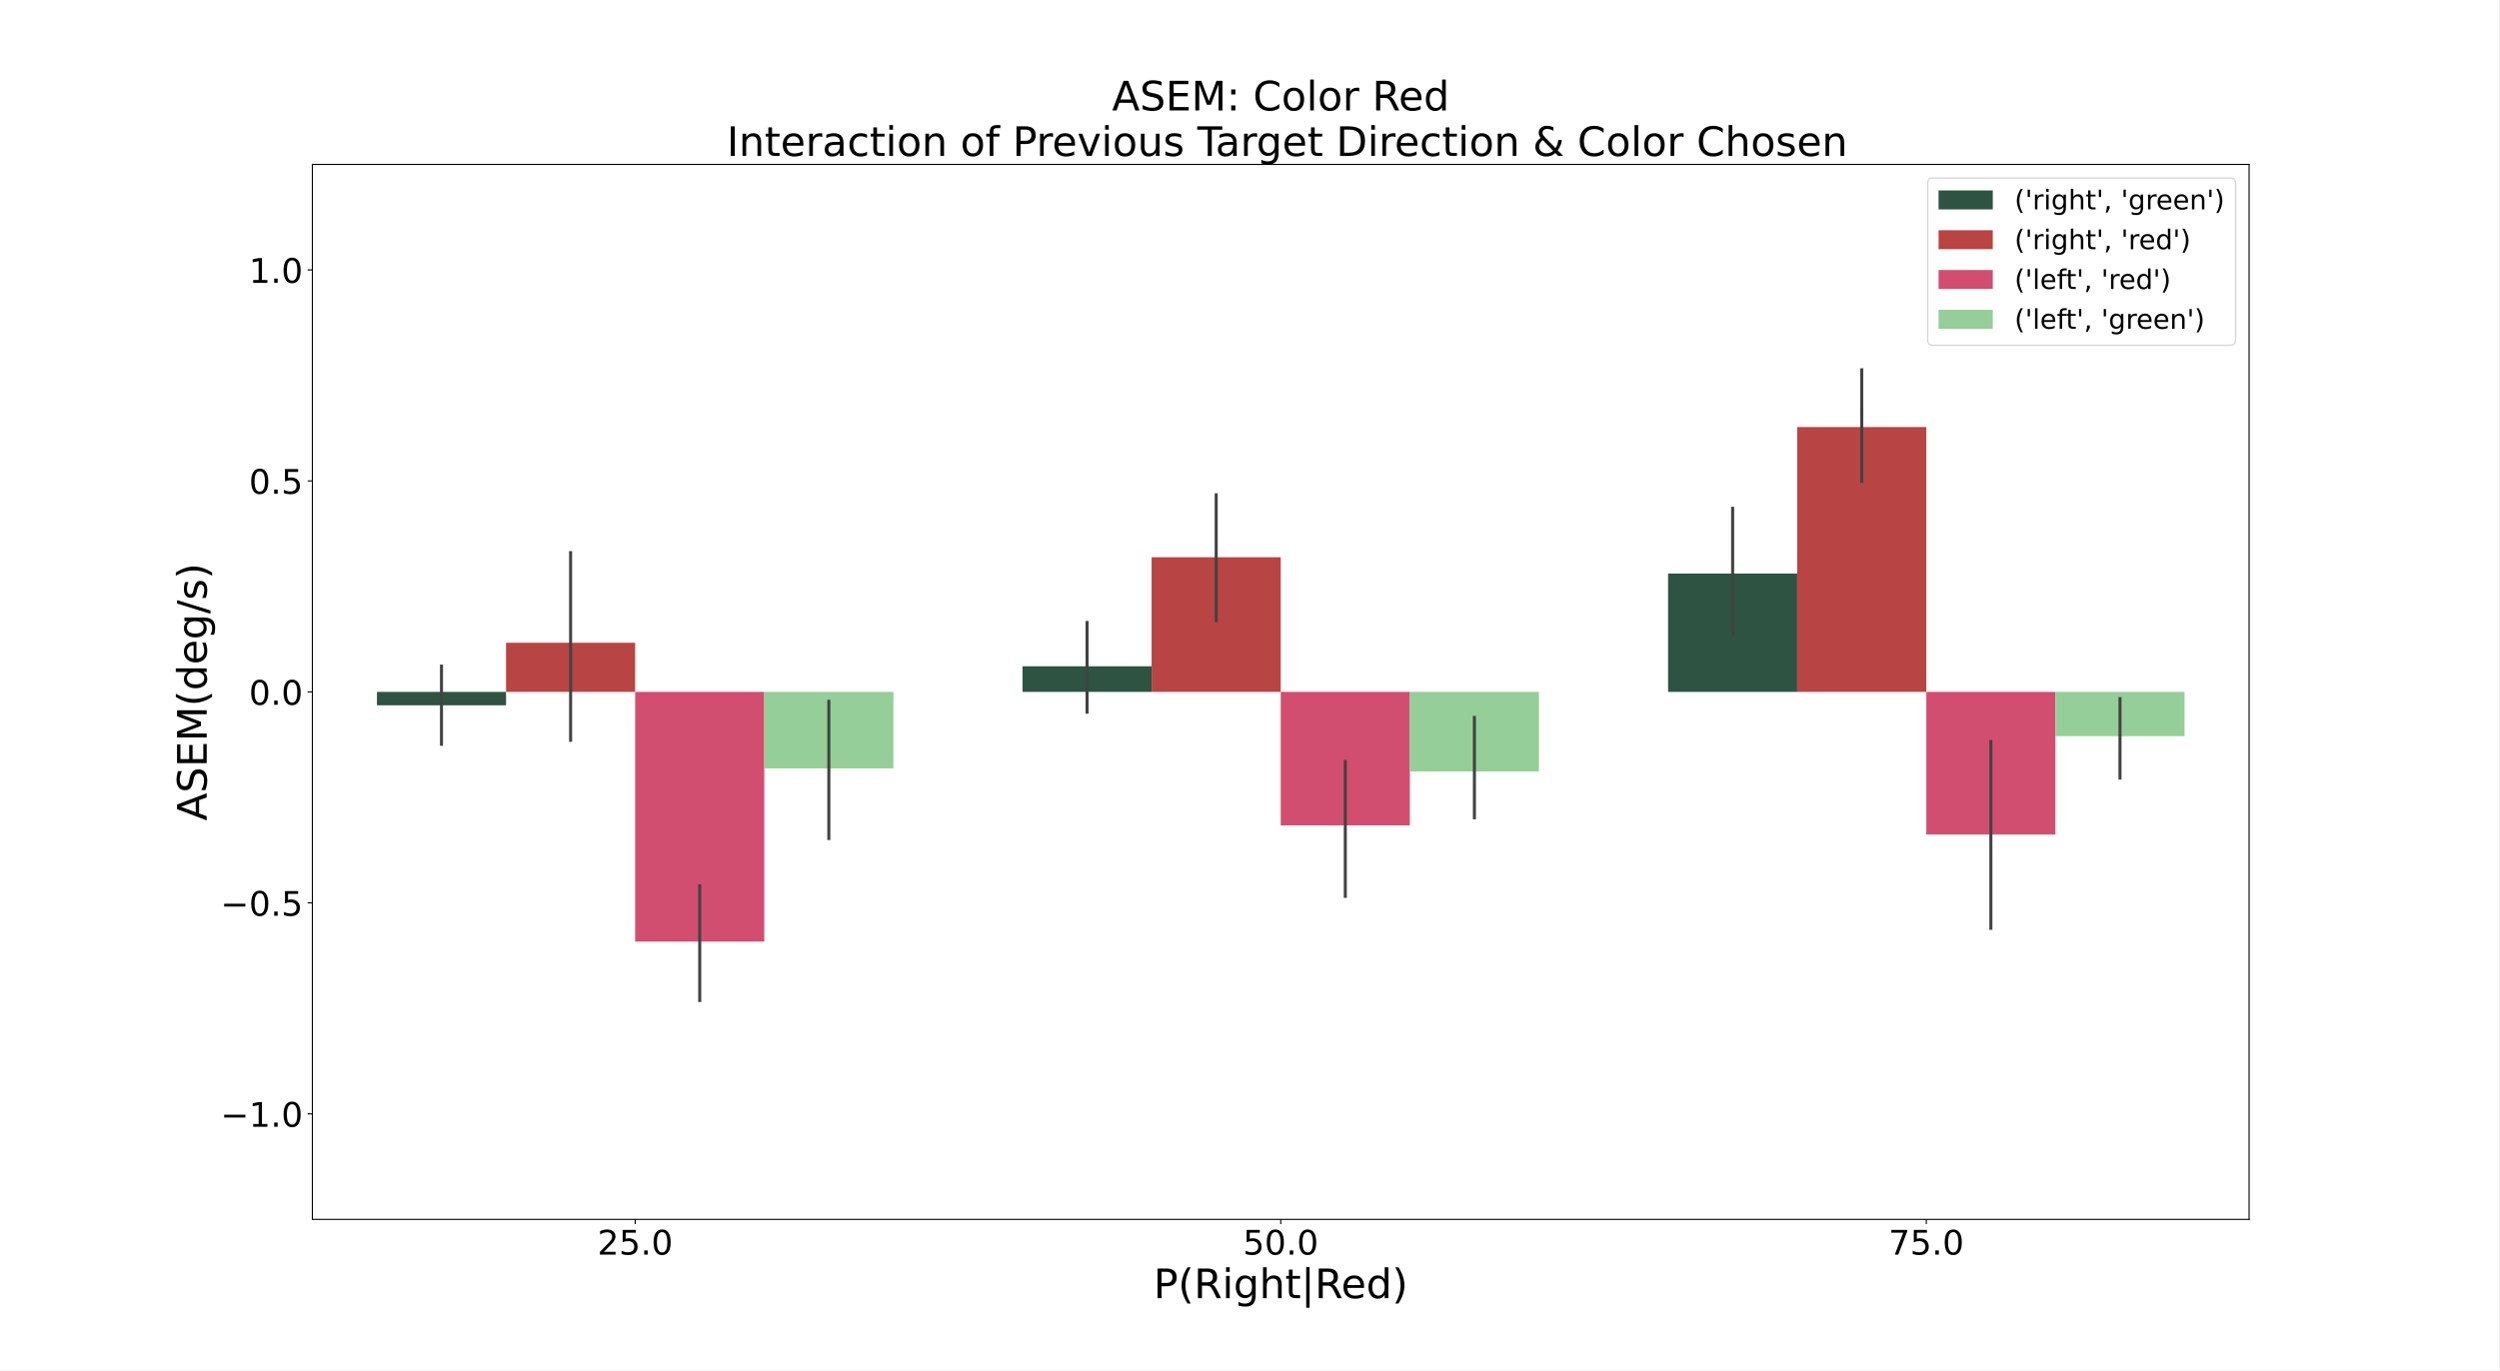
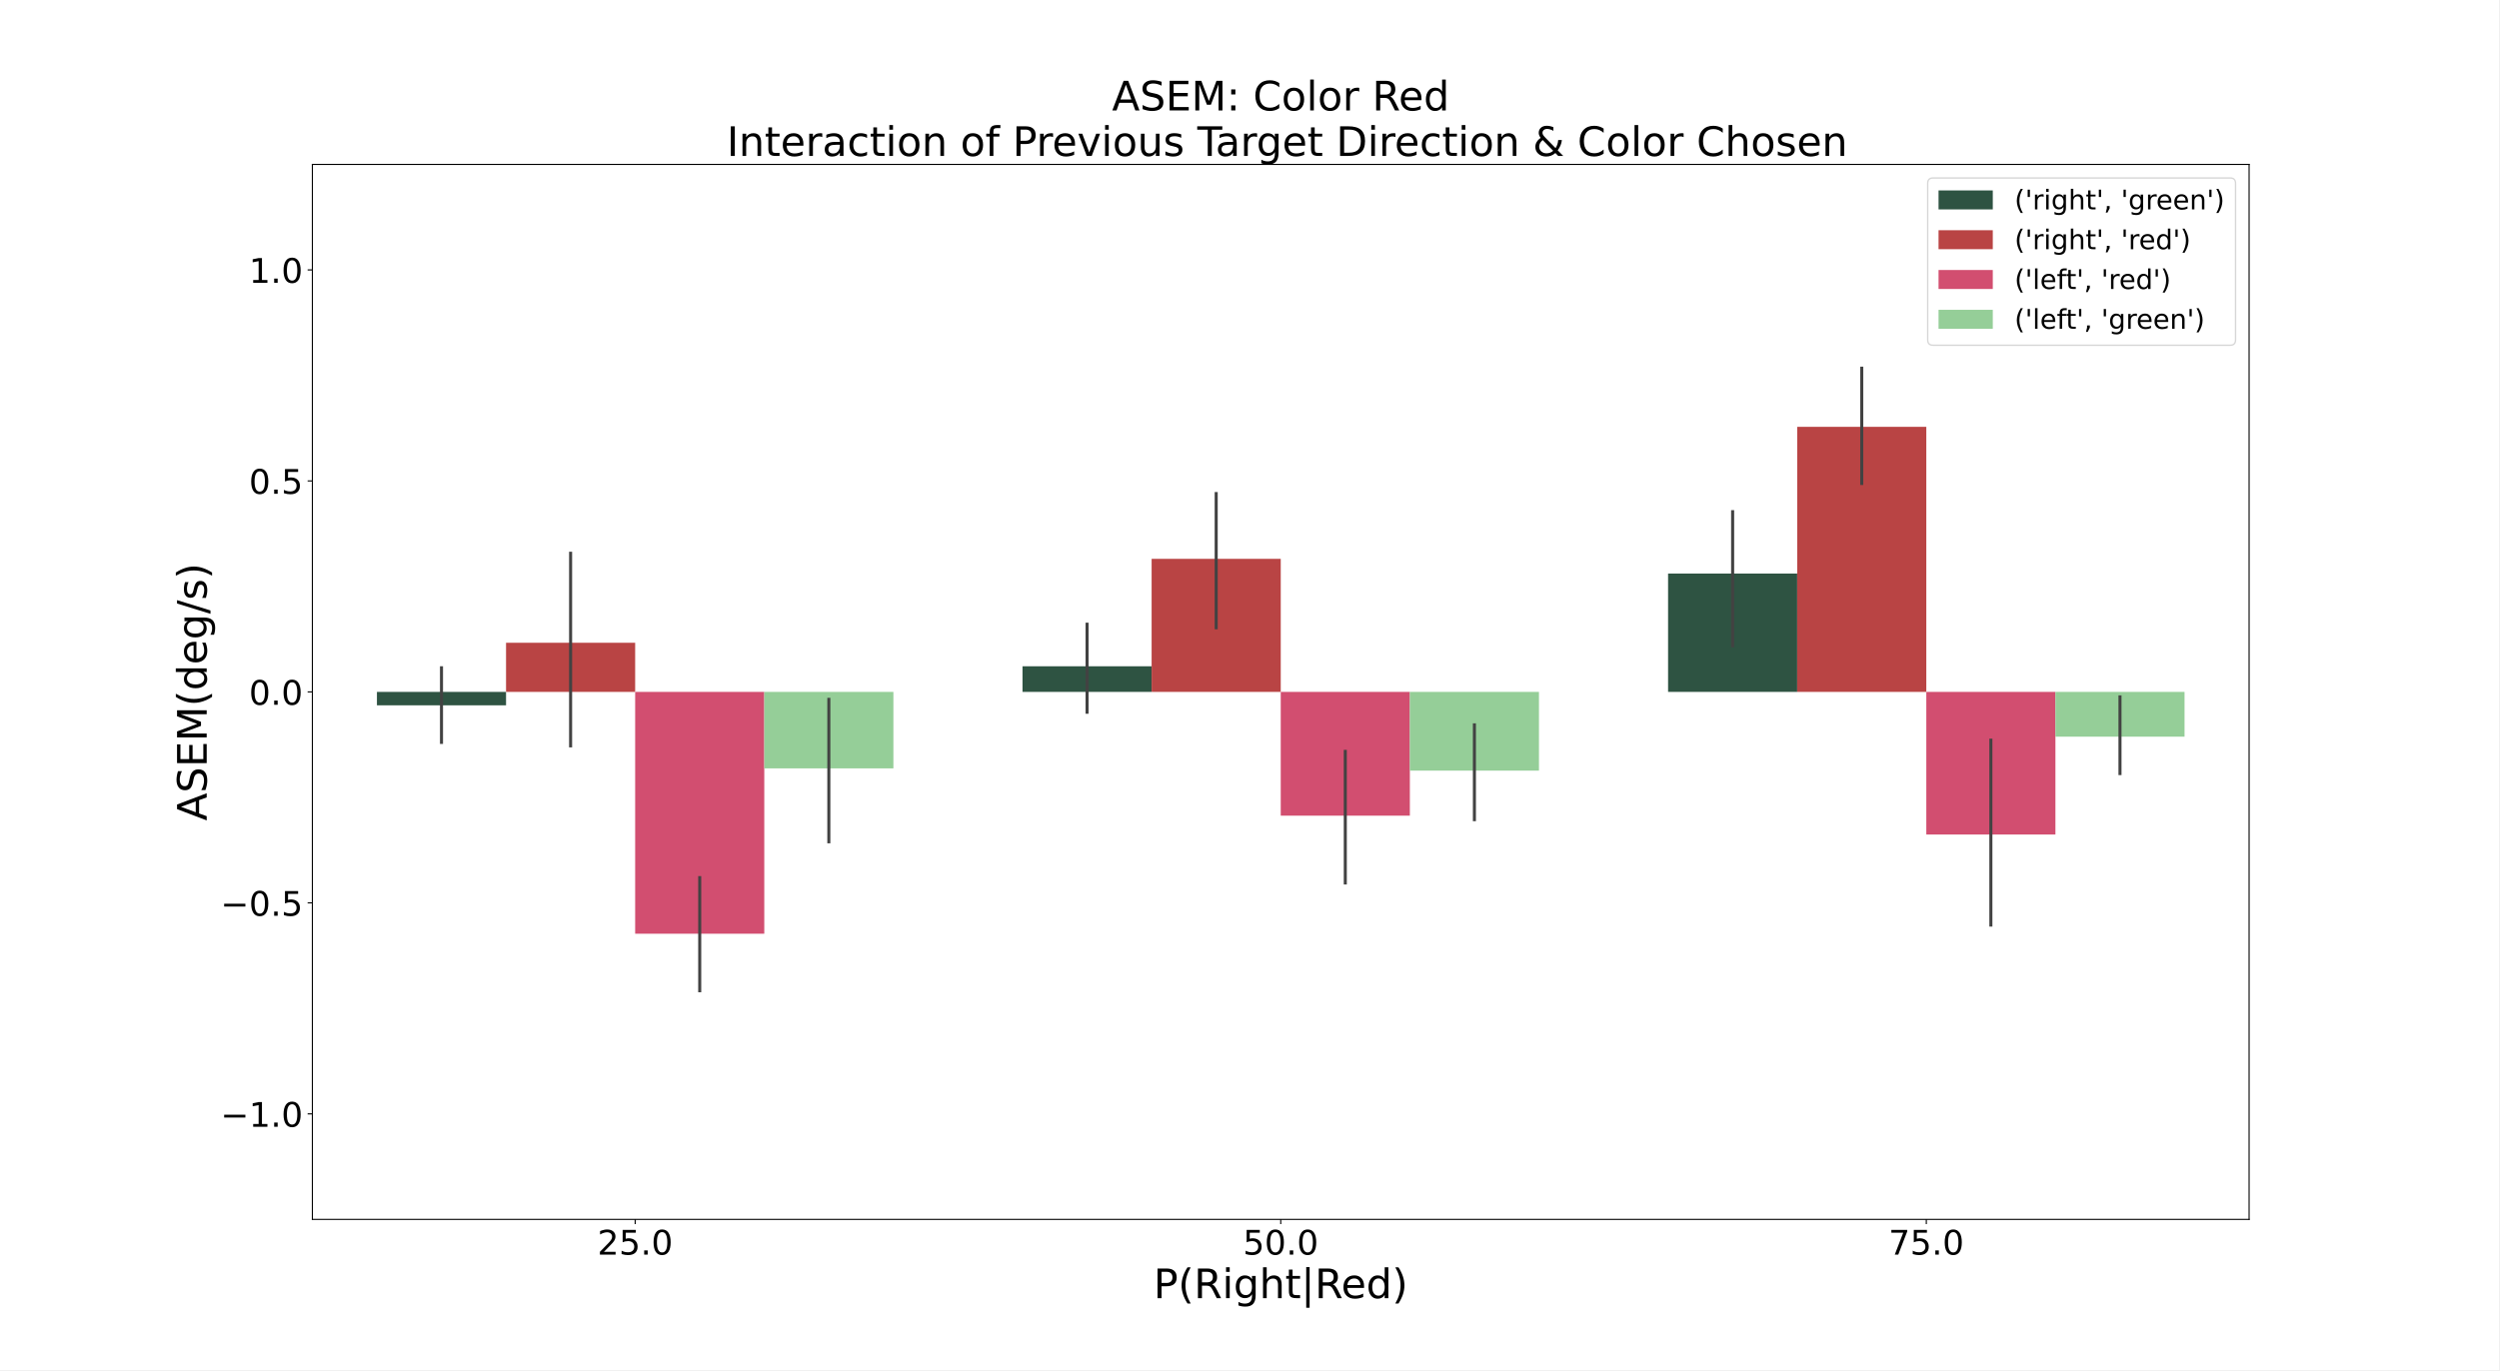
<svg xmlns="http://www.w3.org/2000/svg" xmlns:xlink="http://www.w3.org/1999/xlink" width="1843.2pt" height="1010.88pt" viewBox="0 0 1843.2 1010.88" version="1.1">
  <defs>
    <style type="text/css">*{stroke-linejoin: round; stroke-linecap: butt}</style>
  </defs>
  <g id="figure_1">
    <g id="patch_1">
      <path d="M 0 1010.88  L 1843.2 1010.88  L 1843.2 0  L 0 0  z " style="fill: #ffffff" />
    </g>
    <g id="axes_1">
      <g id="patch_2">
        <path d="M 230.4 899.683  L 1658.88 899.683  L 1658.88 121.306  L 230.4 121.306  z " style="fill: #ffffff" />
      </g>
      <g id="patch_3">
-         <path d="M 278.016 510.494  L 373.248 510.494  L 373.248 520.394  L 278.016 520.394  z " clip-path="url(#p8f8a30fd3b)" style="fill: #2e5342" />
+         <path d="M 278.016 510.494  L 373.248 510.494  L 373.248 520.394  L 278.016 520.394  z " clip-path="url(#pd7ffca3dc8)" style="fill: #2e5342" />
      </g>
      <g id="patch_4">
-         <path d="M 754.176 510.494  L 849.408 510.494  L 849.408 491.591  L 754.176 491.591  z " clip-path="url(#p8f8a30fd3b)" style="fill: #2e5342" />
+         <path d="M 754.176 510.494  L 849.408 510.494  L 849.408 491.591  L 754.176 491.591  z " clip-path="url(#pd7ffca3dc8)" style="fill: #2e5342" />
      </g>
      <g id="patch_5">
-         <path d="M 1230.336 510.494  L 1325.568 510.494  L 1325.568 423.18  L 1230.336 423.18  z " clip-path="url(#p8f8a30fd3b)" style="fill: #2e5342" />
+         <path d="M 1230.336 510.494  L 1325.568 510.494  L 1325.568 423.18  L 1230.336 423.18  z " clip-path="url(#pd7ffca3dc8)" style="fill: #2e5342" />
      </g>
      <g id="patch_6">
-         <path d="M 373.248 510.494  L 468.48 510.494  L 468.48 474.242  L 373.248 474.242  z " clip-path="url(#p8f8a30fd3b)" style="fill: #b94444" />
+         <path d="M 373.248 510.494  L 468.48 510.494  L 468.48 474.242  L 373.248 474.242  z " clip-path="url(#pd7ffca3dc8)" style="fill: #b94444" />
      </g>
      <g id="patch_7">
-         <path d="M 849.408 510.494  L 944.64 510.494  L 944.64 411.134  L 849.408 411.134  z " clip-path="url(#p8f8a30fd3b)" style="fill: #b94444" />
+         <path d="M 849.408 510.494  L 944.64 510.494  L 944.64 412.325  L 849.408 412.325  z " clip-path="url(#pd7ffca3dc8)" style="fill: #b94444" />
      </g>
      <g id="patch_8">
-         <path d="M 1325.568 510.494  L 1420.8 510.494  L 1420.8 315.08  L 1325.568 315.08  z " clip-path="url(#p8f8a30fd3b)" style="fill: #b94444" />
+         <path d="M 1325.568 510.494  L 1420.8 510.494  L 1420.8 314.921  L 1325.568 314.921  z " clip-path="url(#pd7ffca3dc8)" style="fill: #b94444" />
      </g>
      <g id="patch_9">
-         <path d="M 468.48 510.494  L 563.712 510.494  L 563.712 694.721  L 468.48 694.721  z " clip-path="url(#p8f8a30fd3b)" style="fill: #d24e70" />
+         <path d="M 468.48 510.494  L 563.712 510.494  L 563.712 688.914  L 468.48 688.914  z " clip-path="url(#pd7ffca3dc8)" style="fill: #d24e70" />
      </g>
      <g id="patch_10">
-         <path d="M 944.64 510.494  L 1039.872 510.494  L 1039.872 608.978  L 944.64 608.978  z " clip-path="url(#p8f8a30fd3b)" style="fill: #d24e70" />
+         <path d="M 944.64 510.494  L 1039.872 510.494  L 1039.872 601.813  L 944.64 601.813  z " clip-path="url(#pd7ffca3dc8)" style="fill: #d24e70" />
      </g>
      <g id="patch_11">
-         <path d="M 1420.8 510.494  L 1516.032 510.494  L 1516.032 615.725  L 1420.8 615.725  z " clip-path="url(#p8f8a30fd3b)" style="fill: #d24e70" />
+         <path d="M 1420.8 510.494  L 1516.032 510.494  L 1516.032 615.725  L 1420.8 615.725  z " clip-path="url(#pd7ffca3dc8)" style="fill: #d24e70" />
      </g>
      <g id="patch_12">
-         <path d="M 563.712 510.494  L 658.944 510.494  L 658.944 566.919  L 563.712 566.919  z " clip-path="url(#p8f8a30fd3b)" style="fill: #95ce98" />
+         <path d="M 563.712 510.494  L 658.944 510.494  L 658.944 566.919  L 563.712 566.919  z " clip-path="url(#pd7ffca3dc8)" style="fill: #95ce98" />
      </g>
      <g id="patch_13">
-         <path d="M 1039.872 510.494  L 1135.104 510.494  L 1135.104 569.176  L 1039.872 569.176  z " clip-path="url(#p8f8a30fd3b)" style="fill: #95ce98" />
+         <path d="M 1039.872 510.494  L 1135.104 510.494  L 1135.104 568.577  L 1039.872 568.577  z " clip-path="url(#pd7ffca3dc8)" style="fill: #95ce98" />
      </g>
      <g id="patch_14">
-         <path d="M 1516.032 510.494  L 1611.264 510.494  L 1611.264 543.139  L 1516.032 543.139  z " clip-path="url(#p8f8a30fd3b)" style="fill: #95ce98" />
+         <path d="M 1516.032 510.494  L 1611.264 510.494  L 1611.264 543.528  L 1516.032 543.528  z " clip-path="url(#pd7ffca3dc8)" style="fill: #95ce98" />
      </g>
      <g id="patch_15">
-         <path d="M 468.48 510.494  L 468.48 510.494  L 468.48 510.494  L 468.48 510.494  z " clip-path="url(#p8f8a30fd3b)" style="fill: #2e5342" />
+         <path d="M 468.48 510.494  L 468.48 510.494  L 468.48 510.494  L 468.48 510.494  z " clip-path="url(#pd7ffca3dc8)" style="fill: #2e5342" />
      </g>
      <g id="patch_16">
-         <path d="M 468.48 510.494  L 468.48 510.494  L 468.48 510.494  L 468.48 510.494  z " clip-path="url(#p8f8a30fd3b)" style="fill: #b94444" />
+         <path d="M 468.48 510.494  L 468.48 510.494  L 468.48 510.494  L 468.48 510.494  z " clip-path="url(#pd7ffca3dc8)" style="fill: #b94444" />
      </g>
      <g id="patch_17">
-         <path d="M 468.48 510.494  L 468.48 510.494  L 468.48 510.494  L 468.48 510.494  z " clip-path="url(#p8f8a30fd3b)" style="fill: #d24e70" />
+         <path d="M 468.48 510.494  L 468.48 510.494  L 468.48 510.494  L 468.48 510.494  z " clip-path="url(#pd7ffca3dc8)" style="fill: #d24e70" />
      </g>
      <g id="patch_18">
-         <path d="M 468.48 510.494  L 468.48 510.494  L 468.48 510.494  L 468.48 510.494  z " clip-path="url(#p8f8a30fd3b)" style="fill: #95ce98" />
+         <path d="M 468.48 510.494  L 468.48 510.494  L 468.48 510.494  L 468.48 510.494  z " clip-path="url(#pd7ffca3dc8)" style="fill: #95ce98" />
      </g>
      <g id="matplotlib.axis_1">
        <g id="xtick_1">
          <g id="line2d_1">
            <defs>
-               <path id="m89cd43e347" d="M 0 0  L 0 3.5  " style="stroke: #000000; stroke-width: 0.8" />
+               <path id="m3d586238ae" d="M 0 0  L 0 3.5  " style="stroke: #000000; stroke-width: 0.8" />
            </defs>
            <g>
-               <use xlink:href="#m89cd43e347" x="468.48" y="899.683" style="stroke: #000000; stroke-width: 0.8" />
+               <use xlink:href="#m3d586238ae" x="468.48" y="899.683" style="stroke: #000000; stroke-width: 0.8" />
            </g>
          </g>
          <g id="text_1">
            <g transform="translate(440.648 925.6793) scale(0.25 -0.25)">
              <defs>
                <path id="DejaVuSans-32" d="M 1228 531  L 3431 531  L 3431 0  L 469 0  L 469 531  Q 828 903 1448 1529  Q 2069 2156 2228 2338  Q 2531 2678 2651 2914  Q 2772 3150 2772 3378  Q 2772 3750 2511 3984  Q 2250 4219 1831 4219  Q 1534 4219 1204 4116  Q 875 4013 500 3803  L 500 4441  Q 881 4594 1212 4672  Q 1544 4750 1819 4750  Q 2544 4750 2975 4387  Q 3406 4025 3406 3419  Q 3406 3131 3298 2873  Q 3191 2616 2906 2266  Q 2828 2175 2409 1742  Q 1991 1309 1228 531  z " transform="scale(0.015625)" />
                <path id="DejaVuSans-35" d="M 691 4666  L 3169 4666  L 3169 4134  L 1269 4134  L 1269 2991  Q 1406 3038 1543 3061  Q 1681 3084 1819 3084  Q 2600 3084 3056 2656  Q 3513 2228 3513 1497  Q 3513 744 3044 326  Q 2575 -91 1722 -91  Q 1428 -91 1123 -41  Q 819 9 494 109  L 494 744  Q 775 591 1075 516  Q 1375 441 1709 441  Q 2250 441 2565 725  Q 2881 1009 2881 1497  Q 2881 1984 2565 2268  Q 2250 2553 1709 2553  Q 1456 2553 1204 2497  Q 953 2441 691 2322  L 691 4666  z " transform="scale(0.015625)" />
                <path id="DejaVuSans-2e" d="M 684 794  L 1344 794  L 1344 0  L 684 0  L 684 794  z " transform="scale(0.015625)" />
                <path id="DejaVuSans-30" d="M 2034 4250  Q 1547 4250 1301 3770  Q 1056 3291 1056 2328  Q 1056 1369 1301 889  Q 1547 409 2034 409  Q 2525 409 2770 889  Q 3016 1369 3016 2328  Q 3016 3291 2770 3770  Q 2525 4250 2034 4250  z M 2034 4750  Q 2819 4750 3233 4129  Q 3647 3509 3647 2328  Q 3647 1150 3233 529  Q 2819 -91 2034 -91  Q 1250 -91 836 529  Q 422 1150 422 2328  Q 422 3509 836 4129  Q 1250 4750 2034 4750  z " transform="scale(0.015625)" />
              </defs>
              <use xlink:href="#DejaVuSans-32" />
              <use xlink:href="#DejaVuSans-35" x="63.623" />
              <use xlink:href="#DejaVuSans-2e" x="127.246" />
              <use xlink:href="#DejaVuSans-30" x="159.033" />
            </g>
          </g>
        </g>
        <g id="xtick_2">
          <g id="line2d_2">
            <g>
-               <use xlink:href="#m89cd43e347" x="944.64" y="899.683" style="stroke: #000000; stroke-width: 0.8" />
+               <use xlink:href="#m3d586238ae" x="944.64" y="899.683" style="stroke: #000000; stroke-width: 0.8" />
            </g>
          </g>
          <g id="text_2">
            <g transform="translate(916.808 925.6793) scale(0.25 -0.25)">
              <use xlink:href="#DejaVuSans-35" />
              <use xlink:href="#DejaVuSans-30" x="63.623" />
              <use xlink:href="#DejaVuSans-2e" x="127.246" />
              <use xlink:href="#DejaVuSans-30" x="159.033" />
            </g>
          </g>
        </g>
        <g id="xtick_3">
          <g id="line2d_3">
            <g>
-               <use xlink:href="#m89cd43e347" x="1420.8" y="899.683" style="stroke: #000000; stroke-width: 0.8" />
+               <use xlink:href="#m3d586238ae" x="1420.8" y="899.683" style="stroke: #000000; stroke-width: 0.8" />
            </g>
          </g>
          <g id="text_3">
            <g transform="translate(1392.968 925.6793) scale(0.25 -0.25)">
              <defs>
                <path id="DejaVuSans-37" d="M 525 4666  L 3525 4666  L 3525 4397  L 1831 0  L 1172 0  L 2766 4134  L 525 4134  L 525 4666  z " transform="scale(0.015625)" />
              </defs>
              <use xlink:href="#DejaVuSans-37" />
              <use xlink:href="#DejaVuSans-35" x="63.623" />
              <use xlink:href="#DejaVuSans-2e" x="127.246" />
              <use xlink:href="#DejaVuSans-30" x="159.033" />
            </g>
          </g>
        </g>
        <g id="text_4">
          <g transform="translate(850.8384 957.8051) scale(0.3 -0.3)">
            <defs>
              <path id="DejaVuSans-50" d="M 1259 4147  L 1259 2394  L 2053 2394  Q 2494 2394 2734 2622  Q 2975 2850 2975 3272  Q 2975 3691 2734 3919  Q 2494 4147 2053 4147  L 1259 4147  z M 628 4666  L 2053 4666  Q 2838 4666 3239 4311  Q 3641 3956 3641 3272  Q 3641 2581 3239 2228  Q 2838 1875 2053 1875  L 1259 1875  L 1259 0  L 628 0  L 628 4666  z " transform="scale(0.015625)" />
              <path id="DejaVuSans-28" d="M 1984 4856  Q 1566 4138 1362 3434  Q 1159 2731 1159 2009  Q 1159 1288 1364 580  Q 1569 -128 1984 -844  L 1484 -844  Q 1016 -109 783 600  Q 550 1309 550 2009  Q 550 2706 781 3412  Q 1013 4119 1484 4856  L 1984 4856  z " transform="scale(0.015625)" />
              <path id="DejaVuSans-52" d="M 2841 2188  Q 3044 2119 3236 1894  Q 3428 1669 3622 1275  L 4263 0  L 3584 0  L 2988 1197  Q 2756 1666 2539 1819  Q 2322 1972 1947 1972  L 1259 1972  L 1259 0  L 628 0  L 628 4666  L 2053 4666  Q 2853 4666 3247 4331  Q 3641 3997 3641 3322  Q 3641 2881 3436 2590  Q 3231 2300 2841 2188  z M 1259 4147  L 1259 2491  L 2053 2491  Q 2509 2491 2742 2702  Q 2975 2913 2975 3322  Q 2975 3731 2742 3939  Q 2509 4147 2053 4147  L 1259 4147  z " transform="scale(0.015625)" />
              <path id="DejaVuSans-69" d="M 603 3500  L 1178 3500  L 1178 0  L 603 0  L 603 3500  z M 603 4863  L 1178 4863  L 1178 4134  L 603 4134  L 603 4863  z " transform="scale(0.015625)" />
              <path id="DejaVuSans-67" d="M 2906 1791  Q 2906 2416 2648 2759  Q 2391 3103 1925 3103  Q 1463 3103 1205 2759  Q 947 2416 947 1791  Q 947 1169 1205 825  Q 1463 481 1925 481  Q 2391 481 2648 825  Q 2906 1169 2906 1791  z M 3481 434  Q 3481 -459 3084 -895  Q 2688 -1331 1869 -1331  Q 1566 -1331 1297 -1286  Q 1028 -1241 775 -1147  L 775 -588  Q 1028 -725 1275 -790  Q 1522 -856 1778 -856  Q 2344 -856 2625 -561  Q 2906 -266 2906 331  L 2906 616  Q 2728 306 2450 153  Q 2172 0 1784 0  Q 1141 0 747 490  Q 353 981 353 1791  Q 353 2603 747 3093  Q 1141 3584 1784 3584  Q 2172 3584 2450 3431  Q 2728 3278 2906 2969  L 2906 3500  L 3481 3500  L 3481 434  z " transform="scale(0.015625)" />
              <path id="DejaVuSans-68" d="M 3513 2113  L 3513 0  L 2938 0  L 2938 2094  Q 2938 2591 2744 2837  Q 2550 3084 2163 3084  Q 1697 3084 1428 2787  Q 1159 2491 1159 1978  L 1159 0  L 581 0  L 581 4863  L 1159 4863  L 1159 2956  Q 1366 3272 1645 3428  Q 1925 3584 2291 3584  Q 2894 3584 3203 3211  Q 3513 2838 3513 2113  z " transform="scale(0.015625)" />
              <path id="DejaVuSans-74" d="M 1172 4494  L 1172 3500  L 2356 3500  L 2356 3053  L 1172 3053  L 1172 1153  Q 1172 725 1289 603  Q 1406 481 1766 481  L 2356 481  L 2356 0  L 1766 0  Q 1100 0 847 248  Q 594 497 594 1153  L 594 3053  L 172 3053  L 172 3500  L 594 3500  L 594 4494  L 1172 4494  z " transform="scale(0.015625)" />
              <path id="DejaVuSans-7c" d="M 1344 4891  L 1344 -1509  L 813 -1509  L 813 4891  L 1344 4891  z " transform="scale(0.015625)" />
              <path id="DejaVuSans-65" d="M 3597 1894  L 3597 1613  L 953 1613  Q 991 1019 1311 708  Q 1631 397 2203 397  Q 2534 397 2845 478  Q 3156 559 3463 722  L 3463 178  Q 3153 47 2828 -22  Q 2503 -91 2169 -91  Q 1331 -91 842 396  Q 353 884 353 1716  Q 353 2575 817 3079  Q 1281 3584 2069 3584  Q 2775 3584 3186 3129  Q 3597 2675 3597 1894  z M 3022 2063  Q 3016 2534 2758 2815  Q 2500 3097 2075 3097  Q 1594 3097 1305 2825  Q 1016 2553 972 2059  L 3022 2063  z " transform="scale(0.015625)" />
              <path id="DejaVuSans-64" d="M 2906 2969  L 2906 4863  L 3481 4863  L 3481 0  L 2906 0  L 2906 525  Q 2725 213 2448 61  Q 2172 -91 1784 -91  Q 1150 -91 751 415  Q 353 922 353 1747  Q 353 2572 751 3078  Q 1150 3584 1784 3584  Q 2172 3584 2448 3432  Q 2725 3281 2906 2969  z M 947 1747  Q 947 1113 1208 752  Q 1469 391 1925 391  Q 2381 391 2643 752  Q 2906 1113 2906 1747  Q 2906 2381 2643 2742  Q 2381 3103 1925 3103  Q 1469 3103 1208 2742  Q 947 2381 947 1747  z " transform="scale(0.015625)" />
              <path id="DejaVuSans-29" d="M 513 4856  L 1013 4856  Q 1481 4119 1714 3412  Q 1947 2706 1947 2009  Q 1947 1309 1714 600  Q 1481 -109 1013 -844  L 513 -844  Q 928 -128 1133 580  Q 1338 1288 1338 2009  Q 1338 2731 1133 3434  Q 928 4138 513 4856  z " transform="scale(0.015625)" />
            </defs>
            <use xlink:href="#DejaVuSans-50" />
            <use xlink:href="#DejaVuSans-28" x="60.303" />
            <use xlink:href="#DejaVuSans-52" x="99.316" />
            <use xlink:href="#DejaVuSans-69" x="168.799" />
            <use xlink:href="#DejaVuSans-67" x="196.582" />
            <use xlink:href="#DejaVuSans-68" x="260.059" />
            <use xlink:href="#DejaVuSans-74" x="323.438" />
            <use xlink:href="#DejaVuSans-7c" x="362.646" />
            <use xlink:href="#DejaVuSans-52" x="396.338" />
            <use xlink:href="#DejaVuSans-65" x="461.32" />
            <use xlink:href="#DejaVuSans-64" x="522.844" />
            <use xlink:href="#DejaVuSans-29" x="586.32" />
          </g>
        </g>
      </g>
      <g id="matplotlib.axis_2">
        <g id="ytick_1">
          <g id="line2d_4">
            <defs>
-               <path id="m3ad6fd2a62" d="M 0 0  L -3.5 0  " style="stroke: #000000; stroke-width: 0.8" />
+               <path id="mf529adef6f" d="M 0 0  L -3.5 0  " style="stroke: #000000; stroke-width: 0.8" />
            </defs>
            <g>
-               <use xlink:href="#m3ad6fd2a62" x="230.4" y="821.845" style="stroke: #000000; stroke-width: 0.8" />
+               <use xlink:href="#mf529adef6f" x="230.4" y="821.845" style="stroke: #000000; stroke-width: 0.8" />
            </g>
          </g>
          <g id="text_5">
            <g transform="translate(162.693 831.3435) scale(0.25 -0.25)">
              <defs>
                <path id="DejaVuSans-2212" d="M 678 2272  L 4684 2272  L 4684 1741  L 678 1741  L 678 2272  z " transform="scale(0.015625)" />
                <path id="DejaVuSans-31" d="M 794 531  L 1825 531  L 1825 4091  L 703 3866  L 703 4441  L 1819 4666  L 2450 4666  L 2450 531  L 3481 531  L 3481 0  L 794 0  L 794 531  z " transform="scale(0.015625)" />
              </defs>
              <use xlink:href="#DejaVuSans-2212" />
              <use xlink:href="#DejaVuSans-31" x="83.789" />
              <use xlink:href="#DejaVuSans-2e" x="147.412" />
              <use xlink:href="#DejaVuSans-30" x="179.199" />
            </g>
          </g>
        </g>
        <g id="ytick_2">
          <g id="line2d_5">
            <g>
-               <use xlink:href="#m3ad6fd2a62" x="230.4" y="666.17" style="stroke: #000000; stroke-width: 0.8" />
+               <use xlink:href="#mf529adef6f" x="230.4" y="666.17" style="stroke: #000000; stroke-width: 0.8" />
            </g>
          </g>
          <g id="text_6">
            <g transform="translate(162.693 675.668) scale(0.25 -0.25)">
              <use xlink:href="#DejaVuSans-2212" />
              <use xlink:href="#DejaVuSans-30" x="83.789" />
              <use xlink:href="#DejaVuSans-2e" x="147.412" />
              <use xlink:href="#DejaVuSans-35" x="179.199" />
            </g>
          </g>
        </g>
        <g id="ytick_3">
          <g id="line2d_6">
            <g>
-               <use xlink:href="#m3ad6fd2a62" x="230.4" y="510.494" style="stroke: #000000; stroke-width: 0.8" />
+               <use xlink:href="#mf529adef6f" x="230.4" y="510.494" style="stroke: #000000; stroke-width: 0.8" />
            </g>
          </g>
          <g id="text_7">
            <g transform="translate(183.6422 519.9924) scale(0.25 -0.25)">
              <use xlink:href="#DejaVuSans-30" />
              <use xlink:href="#DejaVuSans-2e" x="63.623" />
              <use xlink:href="#DejaVuSans-30" x="95.41" />
            </g>
          </g>
        </g>
        <g id="ytick_4">
          <g id="line2d_7">
            <g>
-               <use xlink:href="#m3ad6fd2a62" x="230.4" y="354.819" style="stroke: #000000; stroke-width: 0.8" />
+               <use xlink:href="#mf529adef6f" x="230.4" y="354.819" style="stroke: #000000; stroke-width: 0.8" />
            </g>
          </g>
          <g id="text_8">
            <g transform="translate(183.6422 364.3169) scale(0.25 -0.25)">
              <use xlink:href="#DejaVuSans-30" />
              <use xlink:href="#DejaVuSans-2e" x="63.623" />
              <use xlink:href="#DejaVuSans-35" x="95.41" />
            </g>
          </g>
        </g>
        <g id="ytick_5">
          <g id="line2d_8">
            <g>
-               <use xlink:href="#m3ad6fd2a62" x="230.4" y="199.143" style="stroke: #000000; stroke-width: 0.8" />
+               <use xlink:href="#mf529adef6f" x="230.4" y="199.143" style="stroke: #000000; stroke-width: 0.8" />
            </g>
          </g>
          <g id="text_9">
            <g transform="translate(183.6422 208.6414) scale(0.25 -0.25)">
              <use xlink:href="#DejaVuSans-31" />
              <use xlink:href="#DejaVuSans-2e" x="63.623" />
              <use xlink:href="#DejaVuSans-30" x="95.41" />
            </g>
          </g>
        </g>
        <g id="text_10">
          <g transform="translate(152.4539 605.5452) rotate(-90) scale(0.3 -0.3)">
            <defs>
              <path id="DejaVuSans-41" d="M 2188 4044  L 1331 1722  L 3047 1722  L 2188 4044  z M 1831 4666  L 2547 4666  L 4325 0  L 3669 0  L 3244 1197  L 1141 1197  L 716 0  L 50 0  L 1831 4666  z " transform="scale(0.015625)" />
              <path id="DejaVuSans-53" d="M 3425 4513  L 3425 3897  Q 3066 4069 2747 4153  Q 2428 4238 2131 4238  Q 1616 4238 1336 4038  Q 1056 3838 1056 3469  Q 1056 3159 1242 3001  Q 1428 2844 1947 2747  L 2328 2669  Q 3034 2534 3370 2195  Q 3706 1856 3706 1288  Q 3706 609 3251 259  Q 2797 -91 1919 -91  Q 1588 -91 1214 -16  Q 841 59 441 206  L 441 856  Q 825 641 1194 531  Q 1563 422 1919 422  Q 2459 422 2753 634  Q 3047 847 3047 1241  Q 3047 1584 2836 1778  Q 2625 1972 2144 2069  L 1759 2144  Q 1053 2284 737 2584  Q 422 2884 422 3419  Q 422 4038 858 4394  Q 1294 4750 2059 4750  Q 2388 4750 2728 4690  Q 3069 4631 3425 4513  z " transform="scale(0.015625)" />
              <path id="DejaVuSans-45" d="M 628 4666  L 3578 4666  L 3578 4134  L 1259 4134  L 1259 2753  L 3481 2753  L 3481 2222  L 1259 2222  L 1259 531  L 3634 531  L 3634 0  L 628 0  L 628 4666  z " transform="scale(0.015625)" />
              <path id="DejaVuSans-4d" d="M 628 4666  L 1569 4666  L 2759 1491  L 3956 4666  L 4897 4666  L 4897 0  L 4281 0  L 4281 4097  L 3078 897  L 2444 897  L 1241 4097  L 1241 0  L 628 0  L 628 4666  z " transform="scale(0.015625)" />
              <path id="DejaVuSans-2f" d="M 1625 4666  L 2156 4666  L 531 -594  L 0 -594  L 1625 4666  z " transform="scale(0.015625)" />
              <path id="DejaVuSans-73" d="M 2834 3397  L 2834 2853  Q 2591 2978 2328 3040  Q 2066 3103 1784 3103  Q 1356 3103 1142 2972  Q 928 2841 928 2578  Q 928 2378 1081 2264  Q 1234 2150 1697 2047  L 1894 2003  Q 2506 1872 2764 1633  Q 3022 1394 3022 966  Q 3022 478 2636 193  Q 2250 -91 1575 -91  Q 1294 -91 989 -36  Q 684 19 347 128  L 347 722  Q 666 556 975 473  Q 1284 391 1588 391  Q 1994 391 2212 530  Q 2431 669 2431 922  Q 2431 1156 2273 1281  Q 2116 1406 1581 1522  L 1381 1569  Q 847 1681 609 1914  Q 372 2147 372 2553  Q 372 3047 722 3315  Q 1072 3584 1716 3584  Q 2034 3584 2315 3537  Q 2597 3491 2834 3397  z " transform="scale(0.015625)" />
            </defs>
            <use xlink:href="#DejaVuSans-41" />
            <use xlink:href="#DejaVuSans-53" x="68.408" />
            <use xlink:href="#DejaVuSans-45" x="131.885" />
            <use xlink:href="#DejaVuSans-4d" x="195.068" />
            <use xlink:href="#DejaVuSans-28" x="281.348" />
            <use xlink:href="#DejaVuSans-64" x="320.361" />
            <use xlink:href="#DejaVuSans-65" x="383.838" />
            <use xlink:href="#DejaVuSans-67" x="445.361" />
            <use xlink:href="#DejaVuSans-2f" x="508.838" />
            <use xlink:href="#DejaVuSans-73" x="542.529" />
            <use xlink:href="#DejaVuSans-29" x="594.629" />
          </g>
        </g>
      </g>
      <g id="line2d_9">
-         <path d="M 325.632 549.135  L 325.632 491.46  " clip-path="url(#p8f8a30fd3b)" style="fill: none; stroke: #424242; stroke-width: 2.25; stroke-linecap: square" />
+         <path d="M 325.632 547.756  L 325.632 492.702  " clip-path="url(#pd7ffca3dc8)" style="fill: none; stroke: #424242; stroke-width: 2.25; stroke-linecap: square" />
      </g>
      <g id="line2d_10">
-         <path d="M 801.792 525.415  L 801.792 459.265  " clip-path="url(#p8f8a30fd3b)" style="fill: none; stroke: #424242; stroke-width: 2.25; stroke-linecap: square" />
+         <path d="M 801.792 525.509  L 801.792 460.537  " clip-path="url(#pd7ffca3dc8)" style="fill: none; stroke: #424242; stroke-width: 2.25; stroke-linecap: square" />
      </g>
      <g id="line2d_11">
-         <path d="M 1277.952 467.706  L 1277.952 375.046  " clip-path="url(#p8f8a30fd3b)" style="fill: none; stroke: #424242; stroke-width: 2.25; stroke-linecap: square" />
+         <path d="M 1277.952 476.466  L 1277.952 377.523  " clip-path="url(#pd7ffca3dc8)" style="fill: none; stroke: #424242; stroke-width: 2.25; stroke-linecap: square" />
      </g>
      <g id="line2d_12">
-         <path d="M 420.864 546.21  L 420.864 407.723  " clip-path="url(#p8f8a30fd3b)" style="fill: none; stroke: #424242; stroke-width: 2.25; stroke-linecap: square" />
+         <path d="M 420.864 550.324  L 420.864 408.225  " clip-path="url(#pd7ffca3dc8)" style="fill: none; stroke: #424242; stroke-width: 2.25; stroke-linecap: square" />
      </g>
      <g id="line2d_13">
-         <path d="M 897.024 457.833  L 897.024 365.096  " clip-path="url(#p8f8a30fd3b)" style="fill: none; stroke: #424242; stroke-width: 2.25; stroke-linecap: square" />
+         <path d="M 897.024 463.186  L 897.024 364.17  " clip-path="url(#pd7ffca3dc8)" style="fill: none; stroke: #424242; stroke-width: 2.25; stroke-linecap: square" />
      </g>
      <g id="line2d_14">
-         <path d="M 1373.184 355.178  L 1373.184 272.854  " clip-path="url(#p8f8a30fd3b)" style="fill: none; stroke: #424242; stroke-width: 2.25; stroke-linecap: square" />
+         <path d="M 1373.184 356.699  L 1373.184 271.638  " clip-path="url(#pd7ffca3dc8)" style="fill: none; stroke: #424242; stroke-width: 2.25; stroke-linecap: square" />
      </g>
      <g id="line2d_15">
-         <path d="M 516.096 738.199  L 516.096 653.518  " clip-path="url(#p8f8a30fd3b)" style="fill: none; stroke: #424242; stroke-width: 2.25; stroke-linecap: square" />
+         <path d="M 516.096 731  L 516.096 647.536  " clip-path="url(#pd7ffca3dc8)" style="fill: none; stroke: #424242; stroke-width: 2.25; stroke-linecap: square" />
      </g>
      <g id="line2d_16">
-         <path d="M 992.256 661.359  L 992.256 561.748  " clip-path="url(#p8f8a30fd3b)" style="fill: none; stroke: #424242; stroke-width: 2.25; stroke-linecap: square" />
+         <path d="M 992.256 651.457  L 992.256 554.385  " clip-path="url(#pd7ffca3dc8)" style="fill: none; stroke: #424242; stroke-width: 2.25; stroke-linecap: square" />
      </g>
      <g id="line2d_17">
-         <path d="M 1468.416 684.88  L 1468.416 547.124  " clip-path="url(#p8f8a30fd3b)" style="fill: none; stroke: #424242; stroke-width: 2.25; stroke-linecap: square" />
+         <path d="M 1468.416 682.505  L 1468.416 546.11  " clip-path="url(#pd7ffca3dc8)" style="fill: none; stroke: #424242; stroke-width: 2.25; stroke-linecap: square" />
      </g>
      <g id="line2d_18">
-         <path d="M 611.328 618.694  L 611.328 517.491  " clip-path="url(#p8f8a30fd3b)" style="fill: none; stroke: #424242; stroke-width: 2.25; stroke-linecap: square" />
+         <path d="M 611.328 621.069  L 611.328 515.993  " clip-path="url(#pd7ffca3dc8)" style="fill: none; stroke: #424242; stroke-width: 2.25; stroke-linecap: square" />
      </g>
      <g id="line2d_19">
-         <path d="M 1087.488 603.413  L 1087.488 529.371  " clip-path="url(#p8f8a30fd3b)" style="fill: none; stroke: #424242; stroke-width: 2.25; stroke-linecap: square" />
+         <path d="M 1087.488 604.748  L 1087.488 534.806  " clip-path="url(#pd7ffca3dc8)" style="fill: none; stroke: #424242; stroke-width: 2.25; stroke-linecap: square" />
      </g>
      <g id="line2d_20">
-         <path d="M 1563.648 574.039  L 1563.648 515.49  " clip-path="url(#p8f8a30fd3b)" style="fill: none; stroke: #424242; stroke-width: 2.25; stroke-linecap: square" />
+         <path d="M 1563.648 570.749  L 1563.648 514.161  " clip-path="url(#pd7ffca3dc8)" style="fill: none; stroke: #424242; stroke-width: 2.25; stroke-linecap: square" />
      </g>
      <g id="patch_19">
        <path d="M 230.4 899.683  L 230.4 121.306  " style="fill: none; stroke: #000000; stroke-width: 0.8; stroke-linejoin: miter; stroke-linecap: square" />
      </g>
      <g id="patch_20">
        <path d="M 1658.88 899.683  L 1658.88 121.306  " style="fill: none; stroke: #000000; stroke-width: 0.8; stroke-linejoin: miter; stroke-linecap: square" />
      </g>
      <g id="patch_21">
        <path d="M 230.4 899.683  L 1658.88 899.683  " style="fill: none; stroke: #000000; stroke-width: 0.8; stroke-linejoin: miter; stroke-linecap: square" />
      </g>
      <g id="patch_22">
        <path d="M 230.4 121.306  L 1658.88 121.306  " style="fill: none; stroke: #000000; stroke-width: 0.8; stroke-linejoin: miter; stroke-linecap: square" />
      </g>
      <g id="text_11">
        <g transform="translate(820.1845 81.4731) scale(0.3 -0.3)">
          <defs>
            <path id="DejaVuSans-3a" d="M 750 794  L 1409 794  L 1409 0  L 750 0  L 750 794  z M 750 3309  L 1409 3309  L 1409 2516  L 750 2516  L 750 3309  z " transform="scale(0.015625)" />
            <path id="DejaVuSans-20" transform="scale(0.015625)" />
            <path id="DejaVuSans-43" d="M 4122 4306  L 4122 3641  Q 3803 3938 3442 4084  Q 3081 4231 2675 4231  Q 1875 4231 1450 3742  Q 1025 3253 1025 2328  Q 1025 1406 1450 917  Q 1875 428 2675 428  Q 3081 428 3442 575  Q 3803 722 4122 1019  L 4122 359  Q 3791 134 3420 21  Q 3050 -91 2638 -91  Q 1578 -91 968 557  Q 359 1206 359 2328  Q 359 3453 968 4101  Q 1578 4750 2638 4750  Q 3056 4750 3426 4639  Q 3797 4528 4122 4306  z " transform="scale(0.015625)" />
            <path id="DejaVuSans-6f" d="M 1959 3097  Q 1497 3097 1228 2736  Q 959 2375 959 1747  Q 959 1119 1226 758  Q 1494 397 1959 397  Q 2419 397 2687 759  Q 2956 1122 2956 1747  Q 2956 2369 2687 2733  Q 2419 3097 1959 3097  z M 1959 3584  Q 2709 3584 3137 3096  Q 3566 2609 3566 1747  Q 3566 888 3137 398  Q 2709 -91 1959 -91  Q 1206 -91 779 398  Q 353 888 353 1747  Q 353 2609 779 3096  Q 1206 3584 1959 3584  z " transform="scale(0.015625)" />
            <path id="DejaVuSans-6c" d="M 603 4863  L 1178 4863  L 1178 0  L 603 0  L 603 4863  z " transform="scale(0.015625)" />
            <path id="DejaVuSans-72" d="M 2631 2963  Q 2534 3019 2420 3045  Q 2306 3072 2169 3072  Q 1681 3072 1420 2755  Q 1159 2438 1159 1844  L 1159 0  L 581 0  L 581 3500  L 1159 3500  L 1159 2956  Q 1341 3275 1631 3429  Q 1922 3584 2338 3584  Q 2397 3584 2469 3576  Q 2541 3569 2628 3553  L 2631 2963  z " transform="scale(0.015625)" />
          </defs>
          <use xlink:href="#DejaVuSans-41" />
          <use xlink:href="#DejaVuSans-53" x="68.408" />
          <use xlink:href="#DejaVuSans-45" x="131.885" />
          <use xlink:href="#DejaVuSans-4d" x="195.068" />
          <use xlink:href="#DejaVuSans-3a" x="281.348" />
          <use xlink:href="#DejaVuSans-20" x="315.039" />
          <use xlink:href="#DejaVuSans-43" x="346.826" />
          <use xlink:href="#DejaVuSans-6f" x="416.65" />
          <use xlink:href="#DejaVuSans-6c" x="477.832" />
          <use xlink:href="#DejaVuSans-6f" x="505.615" />
          <use xlink:href="#DejaVuSans-72" x="566.797" />
          <use xlink:href="#DejaVuSans-20" x="607.91" />
          <use xlink:href="#DejaVuSans-52" x="639.697" />
          <use xlink:href="#DejaVuSans-65" x="704.68" />
          <use xlink:href="#DejaVuSans-64" x="766.203" />
        </g>
        <g transform="translate(526.5384 115.0665) scale(0.3 -0.3)">
          <defs>
            <path id="DejaVuSans-49" d="M 628 4666  L 1259 4666  L 1259 0  L 628 0  L 628 4666  z " transform="scale(0.015625)" />
            <path id="DejaVuSans-6e" d="M 3513 2113  L 3513 0  L 2938 0  L 2938 2094  Q 2938 2591 2744 2837  Q 2550 3084 2163 3084  Q 1697 3084 1428 2787  Q 1159 2491 1159 1978  L 1159 0  L 581 0  L 581 3500  L 1159 3500  L 1159 2956  Q 1366 3272 1645 3428  Q 1925 3584 2291 3584  Q 2894 3584 3203 3211  Q 3513 2838 3513 2113  z " transform="scale(0.015625)" />
            <path id="DejaVuSans-61" d="M 2194 1759  Q 1497 1759 1228 1600  Q 959 1441 959 1056  Q 959 750 1161 570  Q 1363 391 1709 391  Q 2188 391 2477 730  Q 2766 1069 2766 1631  L 2766 1759  L 2194 1759  z M 3341 1997  L 3341 0  L 2766 0  L 2766 531  Q 2569 213 2275 61  Q 1981 -91 1556 -91  Q 1019 -91 701 211  Q 384 513 384 1019  Q 384 1609 779 1909  Q 1175 2209 1959 2209  L 2766 2209  L 2766 2266  Q 2766 2663 2505 2880  Q 2244 3097 1772 3097  Q 1472 3097 1187 3025  Q 903 2953 641 2809  L 641 3341  Q 956 3463 1253 3523  Q 1550 3584 1831 3584  Q 2591 3584 2966 3190  Q 3341 2797 3341 1997  z " transform="scale(0.015625)" />
            <path id="DejaVuSans-63" d="M 3122 3366  L 3122 2828  Q 2878 2963 2633 3030  Q 2388 3097 2138 3097  Q 1578 3097 1268 2742  Q 959 2388 959 1747  Q 959 1106 1268 751  Q 1578 397 2138 397  Q 2388 397 2633 464  Q 2878 531 3122 666  L 3122 134  Q 2881 22 2623 -34  Q 2366 -91 2075 -91  Q 1284 -91 818 406  Q 353 903 353 1747  Q 353 2603 823 3093  Q 1294 3584 2113 3584  Q 2378 3584 2631 3529  Q 2884 3475 3122 3366  z " transform="scale(0.015625)" />
            <path id="DejaVuSans-66" d="M 2375 4863  L 2375 4384  L 1825 4384  Q 1516 4384 1395 4259  Q 1275 4134 1275 3809  L 1275 3500  L 2222 3500  L 2222 3053  L 1275 3053  L 1275 0  L 697 0  L 697 3053  L 147 3053  L 147 3500  L 697 3500  L 697 3744  Q 697 4328 969 4595  Q 1241 4863 1831 4863  L 2375 4863  z " transform="scale(0.015625)" />
            <path id="DejaVuSans-76" d="M 191 3500  L 800 3500  L 1894 563  L 2988 3500  L 3597 3500  L 2284 0  L 1503 0  L 191 3500  z " transform="scale(0.015625)" />
            <path id="DejaVuSans-75" d="M 544 1381  L 544 3500  L 1119 3500  L 1119 1403  Q 1119 906 1312 657  Q 1506 409 1894 409  Q 2359 409 2629 706  Q 2900 1003 2900 1516  L 2900 3500  L 3475 3500  L 3475 0  L 2900 0  L 2900 538  Q 2691 219 2414 64  Q 2138 -91 1772 -91  Q 1169 -91 856 284  Q 544 659 544 1381  z M 1991 3584  L 1991 3584  z " transform="scale(0.015625)" />
            <path id="DejaVuSans-54" d="M -19 4666  L 3928 4666  L 3928 4134  L 2272 4134  L 2272 0  L 1638 0  L 1638 4134  L -19 4134  L -19 4666  z " transform="scale(0.015625)" />
            <path id="DejaVuSans-44" d="M 1259 4147  L 1259 519  L 2022 519  Q 2988 519 3436 956  Q 3884 1394 3884 2338  Q 3884 3275 3436 3711  Q 2988 4147 2022 4147  L 1259 4147  z M 628 4666  L 1925 4666  Q 3281 4666 3915 4102  Q 4550 3538 4550 2338  Q 4550 1131 3912 565  Q 3275 0 1925 0  L 628 0  L 628 4666  z " transform="scale(0.015625)" />
            <path id="DejaVuSans-26" d="M 1556 2509  Q 1272 2256 1139 2004  Q 1006 1753 1006 1478  Q 1006 1022 1337 719  Q 1669 416 2169 416  Q 2466 416 2725 514  Q 2984 613 3213 813  L 1556 2509  z M 1997 2859  L 3584 1234  Q 3769 1513 3872 1830  Q 3975 2147 3994 2503  L 4575 2503  Q 4538 2091 4375 1687  Q 4213 1284 3922 891  L 4794 0  L 4006 0  L 3559 459  Q 3234 181 2878 45  Q 2522 -91 2113 -91  Q 1359 -91 881 339  Q 403 769 403 1441  Q 403 1841 612 2192  Q 822 2544 1241 2853  Q 1091 3050 1012 3245  Q 934 3441 934 3628  Q 934 4134 1281 4442  Q 1628 4750 2203 4750  Q 2463 4750 2720 4694  Q 2978 4638 3244 4525  L 3244 3956  Q 2972 4103 2725 4179  Q 2478 4256 2266 4256  Q 1938 4256 1733 4082  Q 1528 3909 1528 3634  Q 1528 3475 1620 3314  Q 1713 3153 1997 2859  z " transform="scale(0.015625)" />
          </defs>
          <use xlink:href="#DejaVuSans-20" />
          <use xlink:href="#DejaVuSans-49" x="31.787" />
          <use xlink:href="#DejaVuSans-6e" x="61.279" />
          <use xlink:href="#DejaVuSans-74" x="124.658" />
          <use xlink:href="#DejaVuSans-65" x="163.867" />
          <use xlink:href="#DejaVuSans-72" x="225.391" />
          <use xlink:href="#DejaVuSans-61" x="266.504" />
          <use xlink:href="#DejaVuSans-63" x="327.783" />
          <use xlink:href="#DejaVuSans-74" x="382.764" />
          <use xlink:href="#DejaVuSans-69" x="421.973" />
          <use xlink:href="#DejaVuSans-6f" x="449.756" />
          <use xlink:href="#DejaVuSans-6e" x="510.938" />
          <use xlink:href="#DejaVuSans-20" x="574.316" />
          <use xlink:href="#DejaVuSans-6f" x="606.104" />
          <use xlink:href="#DejaVuSans-66" x="667.285" />
          <use xlink:href="#DejaVuSans-20" x="702.49" />
          <use xlink:href="#DejaVuSans-50" x="734.277" />
          <use xlink:href="#DejaVuSans-72" x="792.83" />
          <use xlink:href="#DejaVuSans-65" x="831.693" />
          <use xlink:href="#DejaVuSans-76" x="893.217" />
          <use xlink:href="#DejaVuSans-69" x="952.396" />
          <use xlink:href="#DejaVuSans-6f" x="980.18" />
          <use xlink:href="#DejaVuSans-75" x="1041.361" />
          <use xlink:href="#DejaVuSans-73" x="1104.74" />
          <use xlink:href="#DejaVuSans-20" x="1156.84" />
          <use xlink:href="#DejaVuSans-54" x="1188.627" />
          <use xlink:href="#DejaVuSans-61" x="1233.211" />
          <use xlink:href="#DejaVuSans-72" x="1294.49" />
          <use xlink:href="#DejaVuSans-67" x="1333.854" />
          <use xlink:href="#DejaVuSans-65" x="1397.33" />
          <use xlink:href="#DejaVuSans-74" x="1458.854" />
          <use xlink:href="#DejaVuSans-20" x="1498.062" />
          <use xlink:href="#DejaVuSans-44" x="1529.85" />
          <use xlink:href="#DejaVuSans-69" x="1606.852" />
          <use xlink:href="#DejaVuSans-72" x="1634.635" />
          <use xlink:href="#DejaVuSans-65" x="1673.498" />
          <use xlink:href="#DejaVuSans-63" x="1735.021" />
          <use xlink:href="#DejaVuSans-74" x="1790.002" />
          <use xlink:href="#DejaVuSans-69" x="1829.211" />
          <use xlink:href="#DejaVuSans-6f" x="1856.994" />
          <use xlink:href="#DejaVuSans-6e" x="1918.176" />
          <use xlink:href="#DejaVuSans-20" x="1981.555" />
          <use xlink:href="#DejaVuSans-26" x="2013.342" />
          <use xlink:href="#DejaVuSans-20" x="2091.32" />
          <use xlink:href="#DejaVuSans-43" x="2123.107" />
          <use xlink:href="#DejaVuSans-6f" x="2192.932" />
          <use xlink:href="#DejaVuSans-6c" x="2254.113" />
          <use xlink:href="#DejaVuSans-6f" x="2281.896" />
          <use xlink:href="#DejaVuSans-72" x="2343.078" />
          <use xlink:href="#DejaVuSans-20" x="2384.191" />
          <use xlink:href="#DejaVuSans-43" x="2415.979" />
          <use xlink:href="#DejaVuSans-68" x="2485.803" />
          <use xlink:href="#DejaVuSans-6f" x="2549.182" />
          <use xlink:href="#DejaVuSans-73" x="2610.363" />
          <use xlink:href="#DejaVuSans-65" x="2662.463" />
          <use xlink:href="#DejaVuSans-6e" x="2723.986" />
        </g>
      </g>
      <g id="legend_1">
        <g id="patch_23">
          <path d="M 1425.827 254.731  L 1644.88 254.731  Q 1648.88 254.731 1648.88 250.731  L 1648.88 135.306  Q 1648.88 131.306 1644.88 131.306  L 1425.827 131.306  Q 1421.827 131.306 1421.827 135.306  L 1421.827 250.731  Q 1421.827 254.731 1425.827 254.731  z " style="fill: #ffffff; opacity: 0.8; stroke: #cccccc; stroke-linejoin: miter" />
        </g>
        <g id="patch_24">
          <path d="M 1429.827 154.502  L 1469.827 154.502  L 1469.827 140.502  L 1429.827 140.502  z " style="fill: #2e5342" />
        </g>
        <g id="text_12">
          <g transform="translate(1485.827 154.5025) scale(0.2 -0.2)">
            <defs>
              <path id="DejaVuSans-27" d="M 1147 4666  L 1147 2931  L 616 2931  L 616 4666  L 1147 4666  z " transform="scale(0.015625)" />
              <path id="DejaVuSans-2c" d="M 750 794  L 1409 794  L 1409 256  L 897 -744  L 494 -744  L 750 256  L 750 794  z " transform="scale(0.015625)" />
            </defs>
            <use xlink:href="#DejaVuSans-28" />
            <use xlink:href="#DejaVuSans-27" x="39.014" />
            <use xlink:href="#DejaVuSans-72" x="66.504" />
            <use xlink:href="#DejaVuSans-69" x="107.617" />
            <use xlink:href="#DejaVuSans-67" x="135.4" />
            <use xlink:href="#DejaVuSans-68" x="198.877" />
            <use xlink:href="#DejaVuSans-74" x="262.256" />
            <use xlink:href="#DejaVuSans-27" x="301.465" />
            <use xlink:href="#DejaVuSans-2c" x="328.955" />
            <use xlink:href="#DejaVuSans-20" x="360.742" />
            <use xlink:href="#DejaVuSans-27" x="392.529" />
            <use xlink:href="#DejaVuSans-67" x="420.02" />
            <use xlink:href="#DejaVuSans-72" x="483.496" />
            <use xlink:href="#DejaVuSans-65" x="522.359" />
            <use xlink:href="#DejaVuSans-65" x="583.883" />
            <use xlink:href="#DejaVuSans-6e" x="645.406" />
            <use xlink:href="#DejaVuSans-27" x="708.785" />
            <use xlink:href="#DejaVuSans-29" x="736.275" />
          </g>
        </g>
        <g id="patch_25">
          <path d="M 1429.827 183.859  L 1469.827 183.859  L 1469.827 169.859  L 1429.827 169.859  z " style="fill: #b94444" />
        </g>
        <g id="text_13">
          <g transform="translate(1485.827 183.8587) scale(0.2 -0.2)">
            <use xlink:href="#DejaVuSans-28" />
            <use xlink:href="#DejaVuSans-27" x="39.014" />
            <use xlink:href="#DejaVuSans-72" x="66.504" />
            <use xlink:href="#DejaVuSans-69" x="107.617" />
            <use xlink:href="#DejaVuSans-67" x="135.4" />
            <use xlink:href="#DejaVuSans-68" x="198.877" />
            <use xlink:href="#DejaVuSans-74" x="262.256" />
            <use xlink:href="#DejaVuSans-27" x="301.465" />
            <use xlink:href="#DejaVuSans-2c" x="328.955" />
            <use xlink:href="#DejaVuSans-20" x="360.742" />
            <use xlink:href="#DejaVuSans-27" x="392.529" />
            <use xlink:href="#DejaVuSans-72" x="420.02" />
            <use xlink:href="#DejaVuSans-65" x="458.883" />
            <use xlink:href="#DejaVuSans-64" x="520.406" />
            <use xlink:href="#DejaVuSans-27" x="583.883" />
            <use xlink:href="#DejaVuSans-29" x="611.373" />
          </g>
        </g>
        <g id="patch_26">
          <path d="M 1429.827 213.215  L 1469.827 213.215  L 1469.827 199.215  L 1429.827 199.215  z " style="fill: #d24e70" />
        </g>
        <g id="text_14">
          <g transform="translate(1485.827 213.215) scale(0.2 -0.2)">
            <use xlink:href="#DejaVuSans-28" />
            <use xlink:href="#DejaVuSans-27" x="39.014" />
            <use xlink:href="#DejaVuSans-6c" x="66.504" />
            <use xlink:href="#DejaVuSans-65" x="94.287" />
            <use xlink:href="#DejaVuSans-66" x="155.811" />
            <use xlink:href="#DejaVuSans-74" x="189.266" />
            <use xlink:href="#DejaVuSans-27" x="228.475" />
            <use xlink:href="#DejaVuSans-2c" x="255.965" />
            <use xlink:href="#DejaVuSans-20" x="287.752" />
            <use xlink:href="#DejaVuSans-27" x="319.539" />
            <use xlink:href="#DejaVuSans-72" x="347.029" />
            <use xlink:href="#DejaVuSans-65" x="385.893" />
            <use xlink:href="#DejaVuSans-64" x="447.416" />
            <use xlink:href="#DejaVuSans-27" x="510.893" />
            <use xlink:href="#DejaVuSans-29" x="538.383" />
          </g>
        </g>
        <g id="patch_27">
          <path d="M 1429.827 242.571  L 1469.827 242.571  L 1469.827 228.571  L 1429.827 228.571  z " style="fill: #95ce98" />
        </g>
        <g id="text_15">
          <g transform="translate(1485.827 242.5712) scale(0.2 -0.2)">
            <use xlink:href="#DejaVuSans-28" />
            <use xlink:href="#DejaVuSans-27" x="39.014" />
            <use xlink:href="#DejaVuSans-6c" x="66.504" />
            <use xlink:href="#DejaVuSans-65" x="94.287" />
            <use xlink:href="#DejaVuSans-66" x="155.811" />
            <use xlink:href="#DejaVuSans-74" x="189.266" />
            <use xlink:href="#DejaVuSans-27" x="228.475" />
            <use xlink:href="#DejaVuSans-2c" x="255.965" />
            <use xlink:href="#DejaVuSans-20" x="287.752" />
            <use xlink:href="#DejaVuSans-27" x="319.539" />
            <use xlink:href="#DejaVuSans-67" x="347.029" />
            <use xlink:href="#DejaVuSans-72" x="410.506" />
            <use xlink:href="#DejaVuSans-65" x="449.369" />
            <use xlink:href="#DejaVuSans-65" x="510.893" />
            <use xlink:href="#DejaVuSans-6e" x="572.416" />
            <use xlink:href="#DejaVuSans-27" x="635.795" />
            <use xlink:href="#DejaVuSans-29" x="663.285" />
          </g>
        </g>
      </g>
    </g>
  </g>
  <defs>
-     <clipPath id="p8f8a30fd3b">
+     <clipPath id="pd7ffca3dc8">
      <rect x="230.4" y="121.306" width="1428.48" height="778.378" />
    </clipPath>
  </defs>
</svg>
